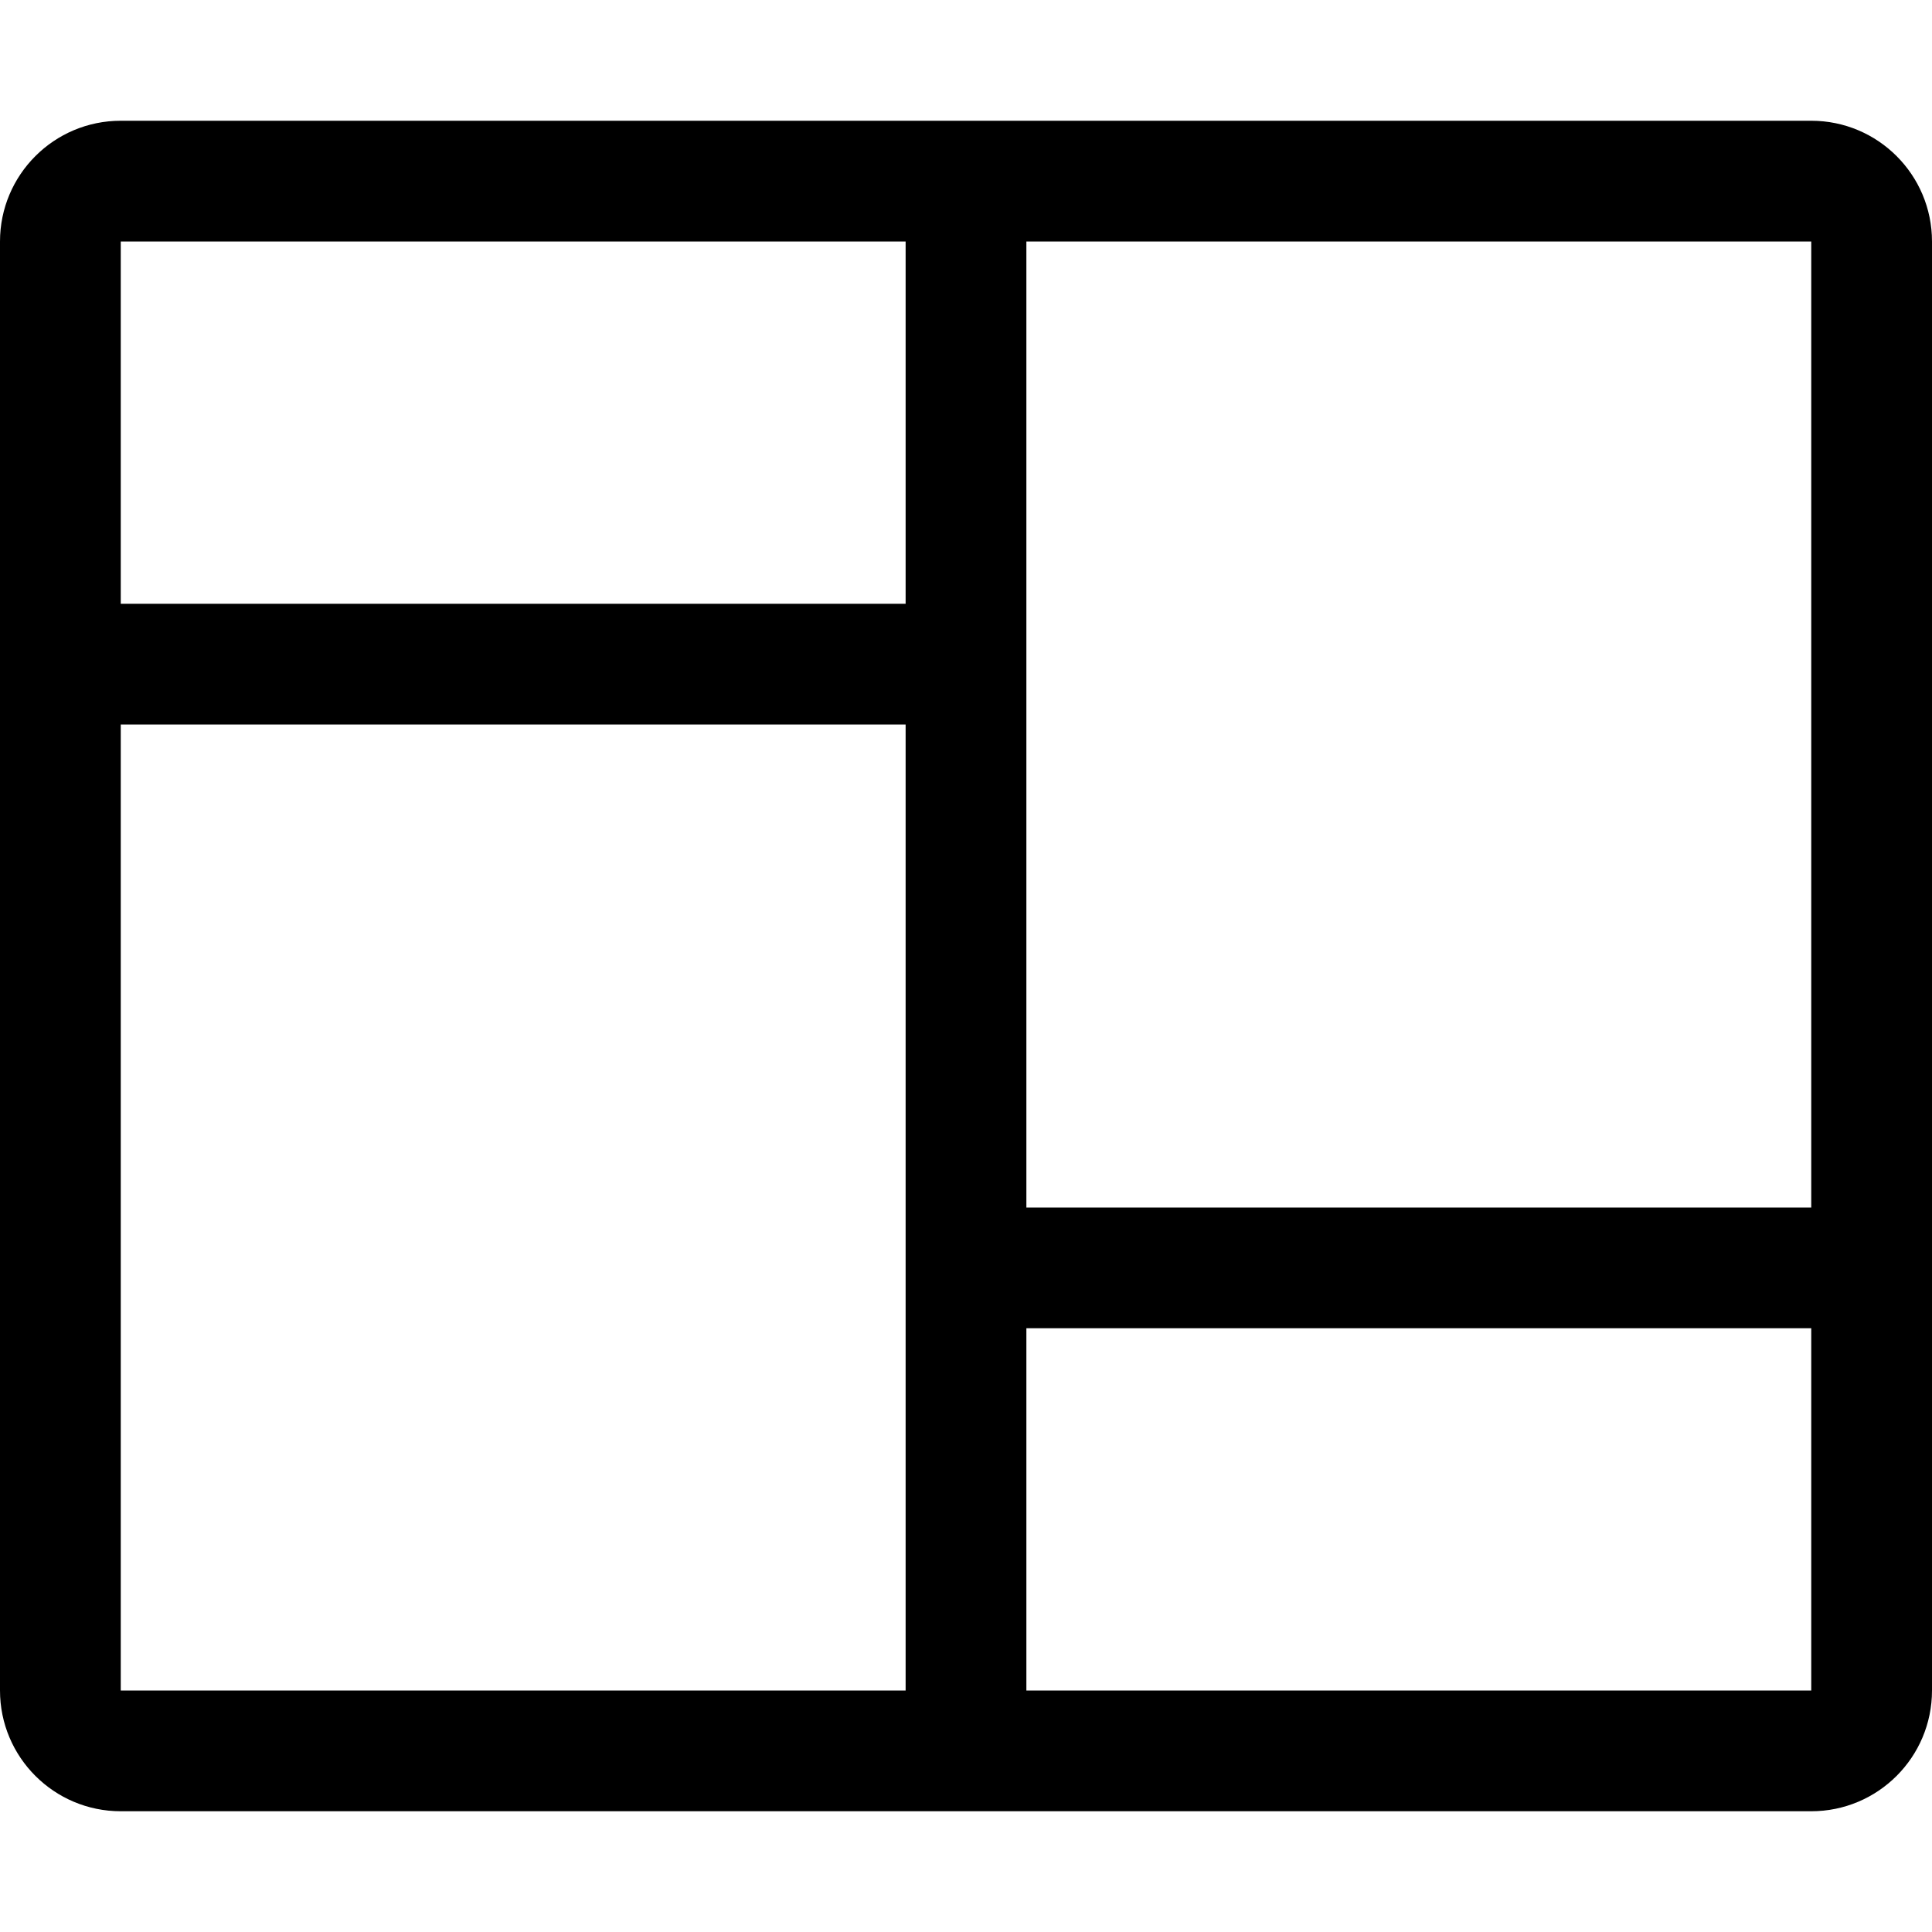
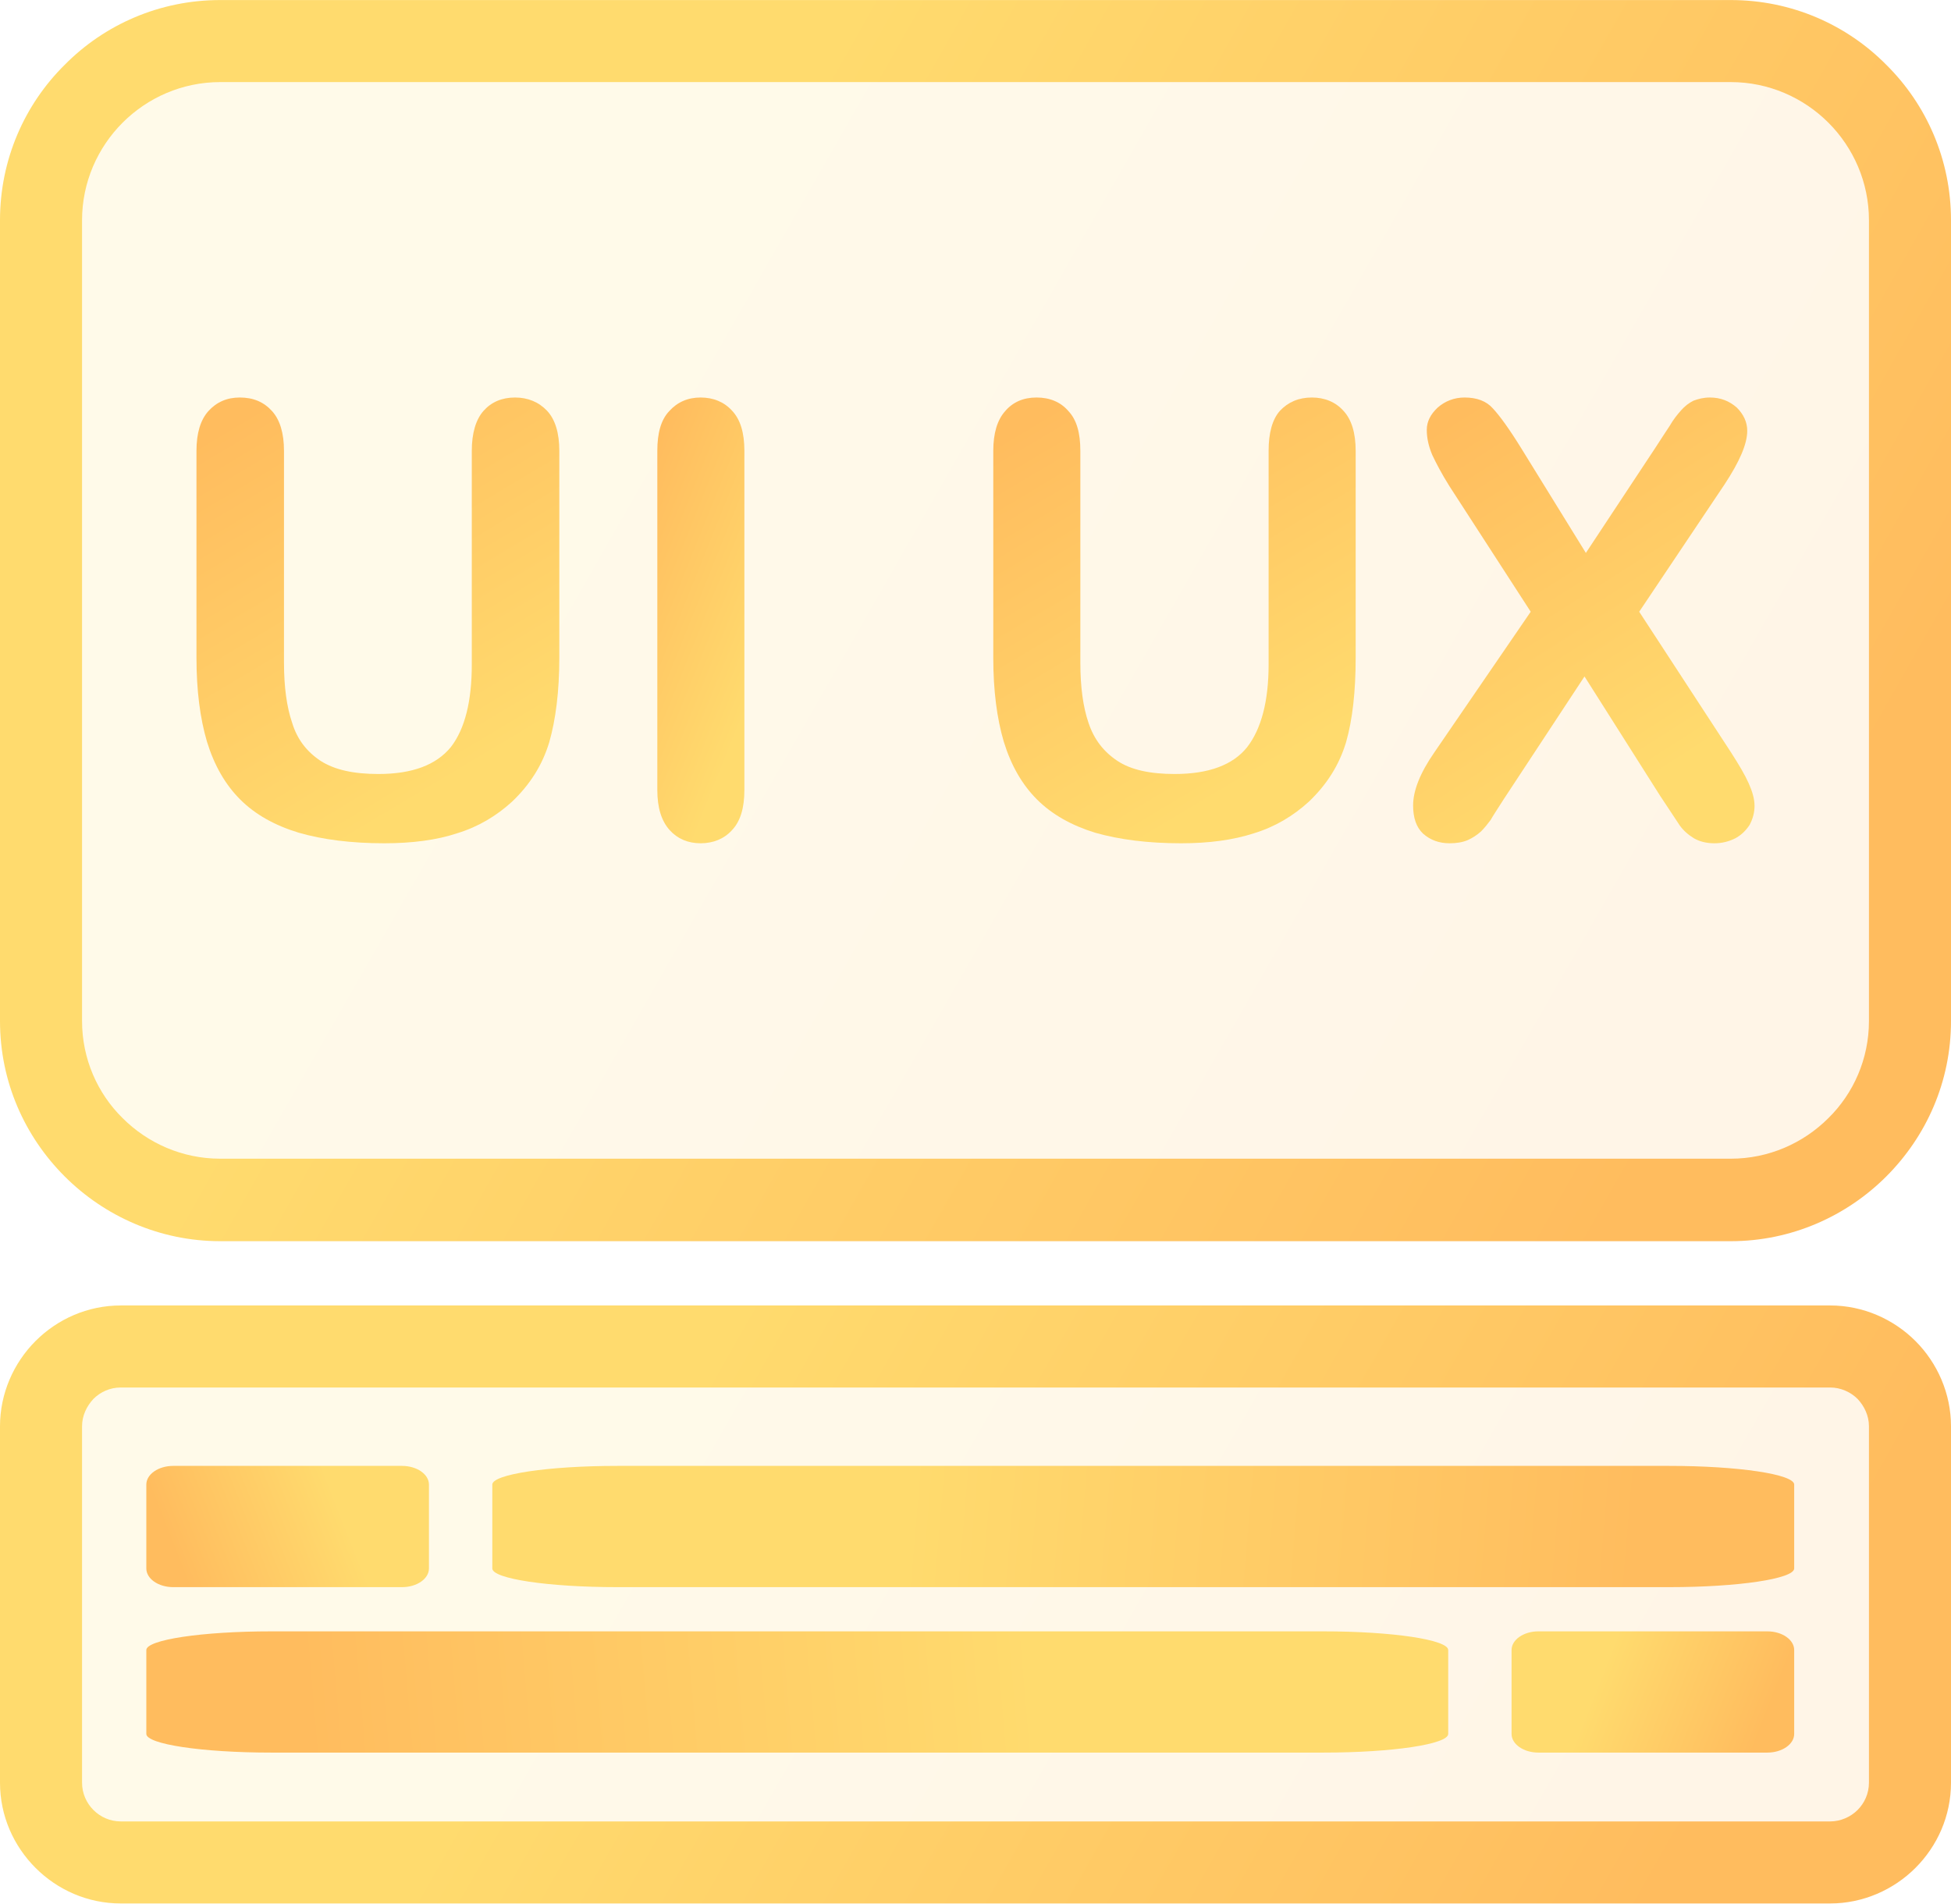
- <svg xmlns="http://www.w3.org/2000/svg" width="16" height="16" fill="currentColor" class="bi bi-columns" viewBox="0 0 16 16">
-   <path d="M0 2a1 1 0 0 1 1-1h14a1 1 0 0 1 1 1v12a1 1 0 0 1-1 1H1a1 1 0 0 1-1-1zm8.5 0v8H15V2zm0 9v3H15v-3zm-1-9H1v3h6.5zM1 14h6.5V6H1z" />
+ <svg xmlns="http://www.w3.org/2000/svg" xmlns:xlink="http://www.w3.org/1999/xlink" xml:space="preserve" width="35.631mm" height="34.767mm" version="1.1" style="shape-rendering:geometricPrecision; text-rendering:geometricPrecision; image-rendering:optimizeQuality; fill-rule:evenodd; clip-rule:evenodd" viewBox="0 0 4280 4176">
+   <defs>
+     <style type="text/css">
+    
+     .fil5 {fill:url(#id0)}
+     .fil4 {fill:url(#id1)}
+     .fil6 {fill:url(#id2)}
+     .fil7 {fill:url(#id3)}
+     .fil1 {fill:url(#id4);fill-rule:nonzero}
+     .fil3 {fill:url(#id5);fill-rule:nonzero}
+     .fil8 {fill:url(#id6);fill-rule:nonzero}
+     .fil0 {fill:url(#id7);fill-opacity:0.149}
+     .fil2 {fill:url(#id8);fill-opacity:0.149}
+    
+   </style>
+     <linearGradient id="id0" gradientUnits="userSpaceOnUse" x1="865.43" y1="3256.98" x2="396.308" y2="3441.06">
+       <stop offset="0" style="stop-opacity:1; stop-color:#FFDB6E" />
+       <stop offset="0.259" style="stop-opacity:1; stop-color:#FFDB6E" />
+       <stop offset="1" style="stop-opacity:1; stop-color:#FFBC5E" />
+     </linearGradient>
+     <linearGradient id="id1" gradientUnits="userSpaceOnUse" xlink:href="#id0" x1="1426.84" y1="3256.98" x2="3588.97" y2="3441.06">
+   </linearGradient>
+     <linearGradient id="id2" gradientUnits="userSpaceOnUse" xlink:href="#id0" x1="2830.21" y1="3620.47" x2="668.08" y2="3804.55">
+   </linearGradient>
+     <linearGradient id="id3" gradientUnits="userSpaceOnUse" xlink:href="#id0" x1="3391.62" y1="3620.47" x2="3860.74" y2="3804.55">
+   </linearGradient>
+     <linearGradient id="id4" gradientUnits="userSpaceOnUse" xlink:href="#id0" x1="509.192" y1="437.207" x2="3770.65" y2="2285.4">
+   </linearGradient>
+     <linearGradient id="id5" gradientUnits="userSpaceOnUse" xlink:href="#id0" x1="733.087" y1="2722.91" x2="3546.76" y2="4317.35">
+   </linearGradient>
+     <linearGradient id="id6" gradientUnits="objectBoundingBox" xlink:href="#id0" x1="79.278%" y1="120.234%" x2="20.721%" y2="0%">
+   </linearGradient>
+     <linearGradient id="id7" gradientUnits="userSpaceOnUse" xlink:href="#id0" x1="591.207" y1="476.317" x2="3688.64" y2="2246.29">
+   </linearGradient>
+     <linearGradient id="id8" gradientUnits="userSpaceOnUse" xlink:href="#id0" x1="816.074" y1="2763.63" x2="3463.77" y2="4276.63">
+   </linearGradient>
+   </defs>
+   <g id="Layer_x0020_1">
+     <path class="fil0" d="M483 90l3314 0c216,0 393,177 393,393l0 1757c0,216 -177,393 -393,393l-3314 0c-216,0 -393,-177 -393,-393l0 -1757c0,-216 177,-393 393,-393z" />
+     <path class="fil1" d="M483 0l3314 0c133,0 254,54 341,142 88,87 142,208 142,341l0 1757c0,133 -54,253 -142,341 -87,87 -208,142 -341,142l-3314 0c-133,0 -254,-55 -341,-142 -88,-88 -142,-208 -142,-341l0 -1757c0,-133 54,-254 142,-341 87,-88 208,-142 341,-142zm3314 180l-3314 0c-83,0 -159,34 -214,89 -55,55 -89,131 -89,214l0 1757c0,83 34,159 89,213 55,55 131,89 214,89l3314 0c83,0 159,-34 214,-89 55,-54 89,-130 89,-213l0 -1757c0,-83 -34,-159 -89,-214 -55,-55 -131,-89 -214,-89z" />
+     <path class="fil2" d="M265 4086l3750 0c96,0 175,-79 175,-175l0 -782c0,-96 -79,-175 -175,-175l-3750 0c-96,0 -175,79 -175,175l0 782c0,96 79,175 175,175z" />
+     <path class="fil3" d="M265 3996l3750 0c23,0 45,-10 60,-25l0 0c15,-15 25,-36 25,-60l0 -782c0,-23 -10,-44 -25,-60l0 0c-15,-15 -37,-25 -60,-25l-3750 0c-24,0 -45,10 -60,25l0 0c-15,16 -25,37 -25,60l0 782c0,24 10,45 25,60l0 0c15,15 36,25 60,25zm3750 180l-3750 0c-73,0 -139,-30 -187,-78l0 0 0 0c-48,-48 -78,-114 -78,-187l0 -782c0,-72 30,-139 78,-187l0 0 0 0c48,-48 114,-78 187,-78l3750 0c72,0 139,30 187,78l0 0 0 0c48,48 78,115 78,187l0 782c0,73 -30,139 -78,187l0 0 0 0c-48,48 -115,78 -187,78z" />
+     <rect class="fil4" x="1080" y="3216" width="2856" height="266" rx="274" ry="41" />
+     <rect class="fil5" x="321" y="3216" width="620" height="266" rx="59" ry="41" />
+     <rect class="fil6" x="321" y="3579" width="2856" height="266" rx="274" ry="41" />
+     <rect class="fil7" x="3316" y="3579" width="620" height="266" rx="59" ry="41" />
+     <path class="fil8" d="M431 1443l0 -454c0,-39 9,-68 26,-87 18,-20 41,-30 69,-30 30,0 53,10 71,30 17,19 26,48 26,87l0 465c0,53 6,97 18,132 11,36 32,63 62,83 31,20 73,29 127,29 75,0 127,-20 159,-59 31,-40 46,-101 46,-181l0 -469c0,-39 9,-69 26,-88 17,-19 40,-29 69,-29 28,0 52,10 70,29 18,19 27,49 27,88l0 454c0,74 -8,136 -22,185 -15,50 -42,93 -82,131 -34,31 -74,55 -120,69 -45,15 -99,22 -160,22 -72,0 -135,-8 -187,-23 -53,-16 -96,-40 -129,-73 -33,-33 -57,-75 -73,-127 -15,-51 -23,-112 -23,-184z" />
+     <path id="1" class="fil8" d="M1442 1733l0 -744c0,-39 8,-68 26,-87 18,-20 41,-30 69,-30 28,0 52,10 69,29 18,19 27,48 27,88l0 744c0,40 -9,69 -27,88 -17,19 -41,29 -69,29 -28,0 -51,-10 -68,-29 -18,-20 -27,-49 -27,-88z" />
+     <path id="2" class="fil8" d="M2179 1443l0 -454c0,-39 9,-68 26,-87 17,-20 40,-30 69,-30 29,0 53,10 70,30 18,19 26,48 26,87l0 465c0,53 6,97 18,132 12,36 33,63 63,83 30,20 72,29 126,29 75,0 128,-20 159,-59 31,-40 47,-101 47,-181l0 -469c0,-39 8,-69 25,-88 18,-19 41,-29 70,-29 28,0 52,10 69,29 18,19 27,49 27,88l0 454c0,74 -7,136 -21,185 -15,50 -42,93 -82,131 -34,31 -74,55 -120,69 -46,15 -99,22 -160,22 -73,0 -135,-8 -188,-23 -52,-16 -95,-40 -128,-73 -33,-33 -57,-75 -73,-127 -15,-51 -23,-112 -23,-184z" />
+     <path id="3" class="fil8" d="M3147 1650l211 -308 -178 -275c-17,-27 -29,-50 -38,-69 -8,-19 -12,-37 -12,-55 0,-18 8,-34 24,-49 16,-14 36,-22 59,-22 27,0 48,8 62,24 15,16 36,45 62,87l142 230 152 -230c12,-19 23,-35 32,-49 8,-14 17,-25 25,-34 8,-9 17,-16 27,-21 11,-4 22,-7 36,-7 24,0 43,8 59,22 15,15 23,32 23,51 0,29 -17,68 -50,118l-187 279 201 308c18,28 31,50 39,68 8,18 13,34 13,50 0,15 -4,29 -11,42 -8,12 -18,22 -31,29 -14,7 -29,11 -46,11 -18,0 -33,-4 -45,-11 -13,-8 -23,-17 -31,-28 -7,-11 -22,-33 -43,-65l-166 -262 -177 269c-14,22 -24,37 -29,46 -6,8 -13,17 -21,25 -9,8 -18,14 -29,19 -12,5 -25,7 -40,7 -23,0 -42,-7 -58,-21 -15,-14 -22,-35 -22,-62 0,-32 15,-71 47,-117z" />
+   </g>
</svg>
